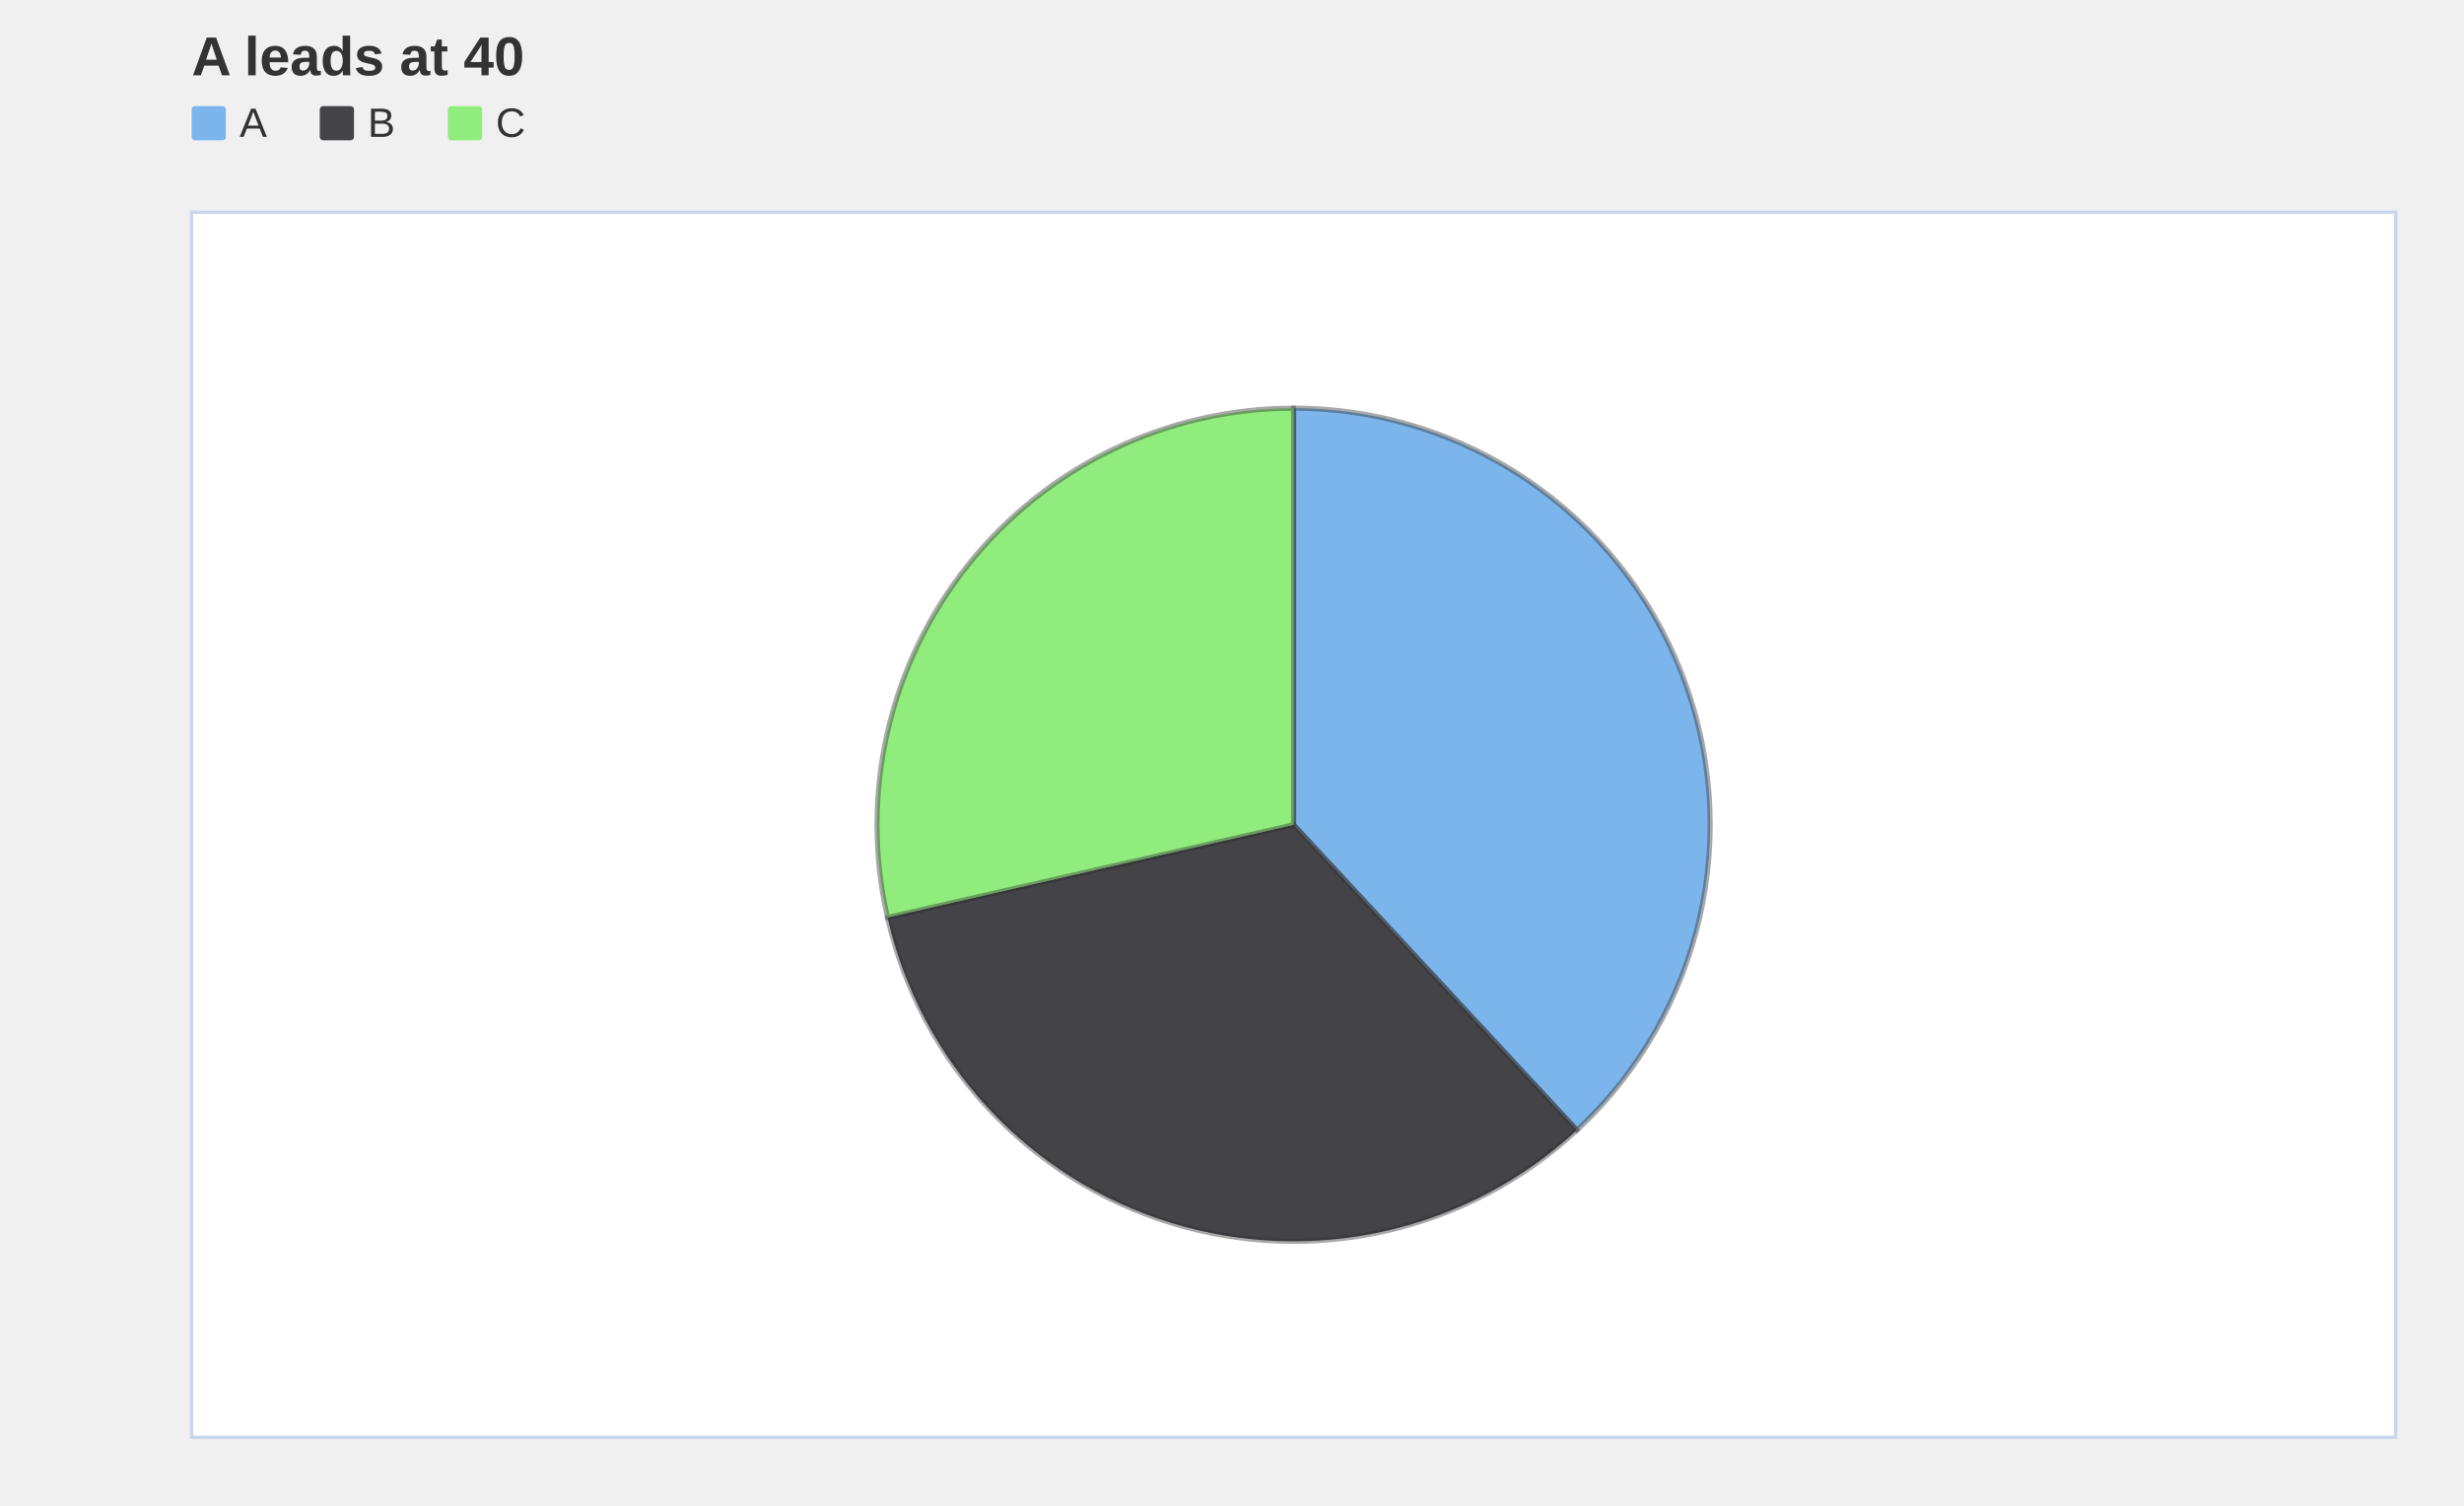
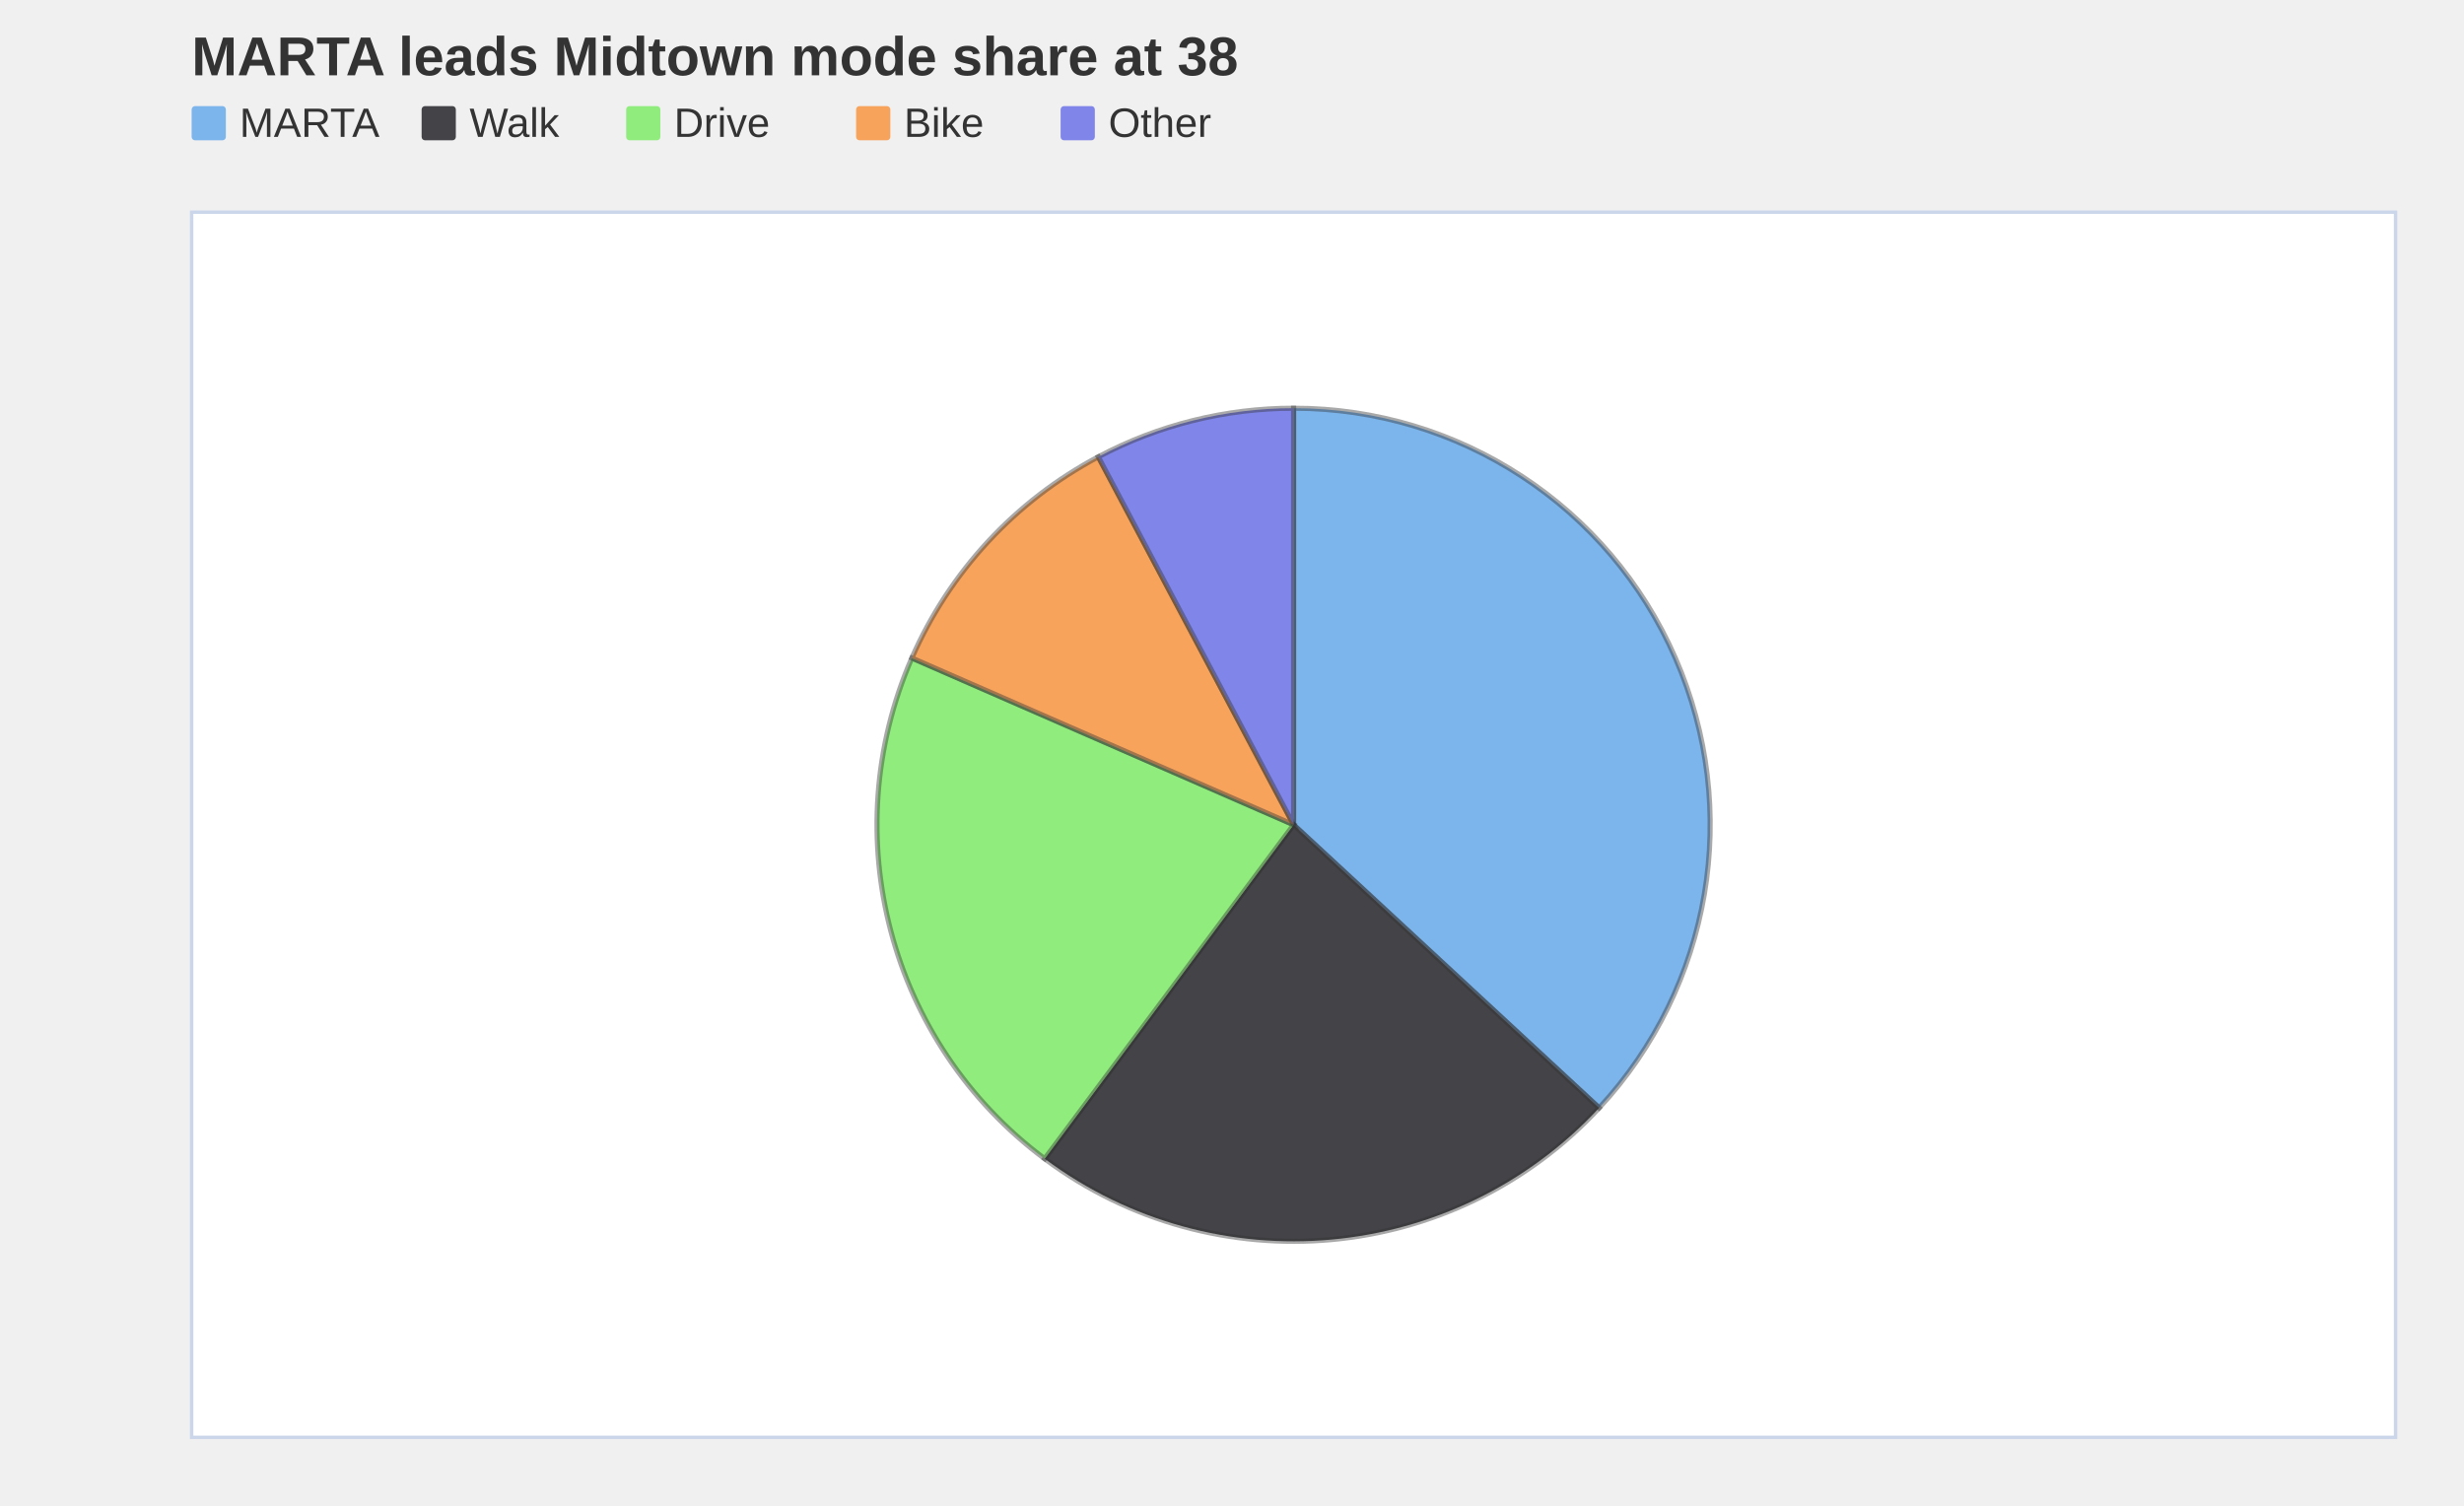
- <svg xmlns="http://www.w3.org/2000/svg" width="720" height="440" viewBox="0 0 720 440" role="img" aria-label="pie chart: A leads at 40, 3 slices" aria-labelledby="mv-b5d15cbc51f2b051-title" aria-describedby="mv-b5d15cbc51f2b051-desc" data-markvis="2" data-chart-type="pie" data-id="mv-b5d15cbc51f2b051" font-family="Arial, Helvetica, &quot;Segoe UI&quot;, sans-serif" font-size="12">
-   <text x="56" y="22" text-anchor="start" font-size="16" font-weight="600" fill="#333333">A leads at 40</text>
+ <svg xmlns="http://www.w3.org/2000/svg" width="720" height="440" viewBox="0 0 720 440" role="img" aria-label="pie chart: MARTA leads Midtown mode share at 38, 5 slices" aria-labelledby="mv-dd2f5e29042f92f1-title" aria-describedby="mv-dd2f5e29042f92f1-desc" data-markvis="2" data-chart-type="pie" data-id="mv-dd2f5e29042f92f1" font-family="Arial, Helvetica, &quot;Segoe UI&quot;, sans-serif" font-size="12">
+   <text x="56" y="22" text-anchor="start" font-size="16" font-weight="600" fill="#333333">MARTA leads Midtown mode share at 38</text>
  <g font-size="12" font-weight="500" fill="#333333">
    <rect x="56" y="31" width="10" height="10" fill="#7cb5ec" rx="1" />
-     <text x="70" y="40" data-legend="A">A</text>
-     <rect x="93.44" y="31" width="10" height="10" fill="#434348" rx="1" />
-     <text x="107.44" y="40" data-legend="B">B</text>
-     <rect x="130.88" y="31" width="10" height="10" fill="#90ed7d" rx="1" />
-     <text x="144.88" y="40" data-legend="C">C</text>
+     <text x="70" y="40" data-legend="MARTA">MARTA</text>
+     <rect x="123.2" y="31" width="10" height="10" fill="#434348" rx="1" />
+     <text x="137.2" y="40" data-legend="Walk">Walk</text>
+     <rect x="182.96" y="31" width="10" height="10" fill="#90ed7d" rx="1" />
+     <text x="196.96" y="40" data-legend="Drive">Drive</text>
+     <rect x="250.16" y="31" width="10" height="10" fill="#f7a35c" rx="1" />
+     <text x="264.16" y="40" data-legend="Bike">Bike</text>
+     <rect x="309.92" y="31" width="10" height="10" fill="#8085e9" rx="1" />
+     <text x="323.92" y="40" data-legend="Other">Other</text>
  </g>
  <rect x="56" y="62" width="644" height="358" fill="#ffffff" data-plot-bg="1" />
  <rect x="56" y="62" width="644" height="358" fill="none" stroke="#ccd6eb" stroke-width="1" data-plot-border="1" />
  <g aria-hidden="true" data-pie-label-mode="legend" data-pie-inner-ratio="0">
-     <path d="M378 241 L378 119.28 A121.72 121.72 0 0 1 460.79 330.23 Z" fill="#7cb5ec" stroke="#333333" stroke-opacity="0.42" stroke-width="1.5" data-label="A" data-raw-value="40" />
-     <path d="M378 241 L460.79 330.23 A121.72 121.72 0 0 1 259.33 268.09 Z" fill="#434348" stroke="#333333" stroke-opacity="0.42" stroke-width="1.5" data-label="B" data-raw-value="35" />
-     <path d="M378 241 L259.33 268.09 A121.72 121.72 0 0 1 378 119.28 Z" fill="#90ed7d" stroke="#333333" stroke-opacity="0.42" stroke-width="1.5" data-label="C" data-raw-value="30" />
+     <path d="M378 241 L378 119.28 A121.72 121.72 0 0 1 467.29 323.73 Z" fill="#7cb5ec" stroke="#333333" stroke-opacity="0.42" stroke-width="1.5" data-label="MARTA" data-raw-value="38" />
+     <path d="M378 241 L467.29 323.73 A121.72 121.72 0 0 1 305.26 338.59 Z" fill="#434348" stroke="#333333" stroke-opacity="0.42" stroke-width="1.5" data-label="Walk" data-raw-value="24" />
+     <path d="M378 241 L305.26 338.59 A121.72 121.72 0 0 1 266.45 192.28 Z" fill="#90ed7d" stroke="#333333" stroke-opacity="0.42" stroke-width="1.5" data-label="Drive" data-raw-value="22" />
+     <path d="M378 241 L266.45 192.28 A121.72 121.72 0 0 1 320.93 133.49 Z" fill="#f7a35c" stroke="#333333" stroke-opacity="0.42" stroke-width="1.5" data-label="Bike" data-raw-value="11" />
+     <path d="M378 241 L320.93 133.49 A121.72 121.72 0 0 1 378 119.28 Z" fill="#8085e9" stroke="#333333" stroke-opacity="0.42" stroke-width="1.5" data-label="Other" data-raw-value="8" />
  </g>
</svg>
